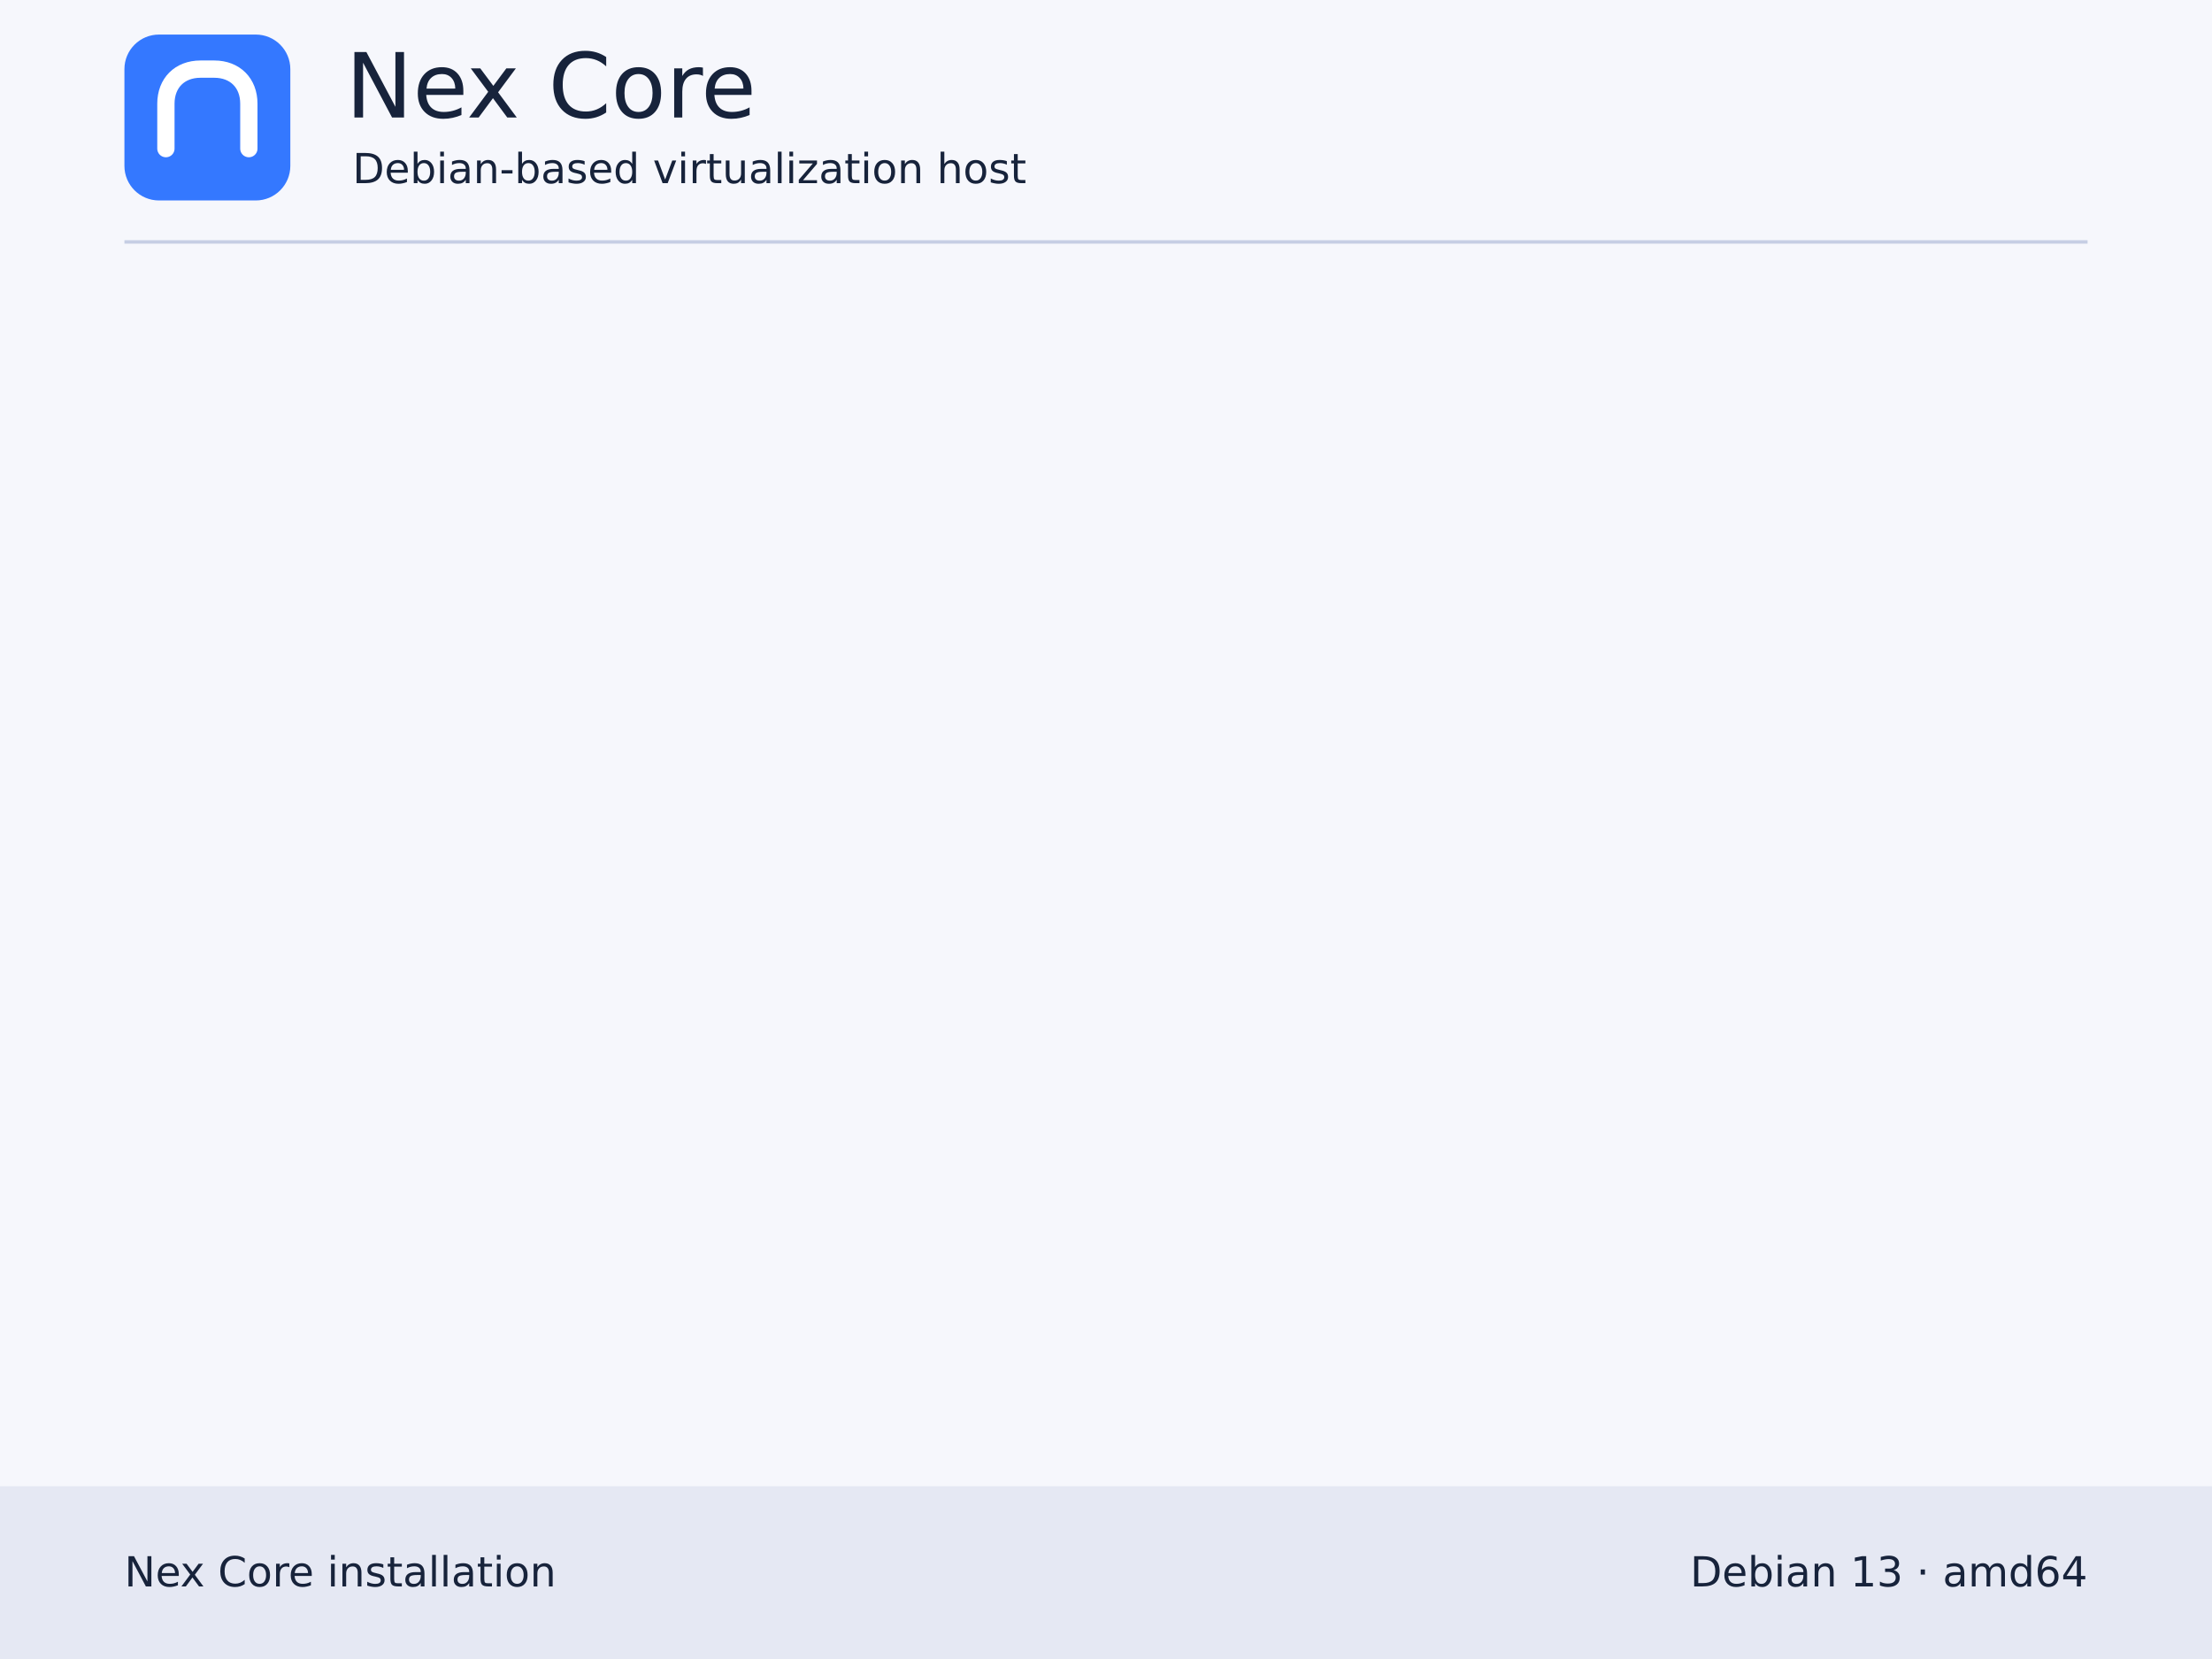
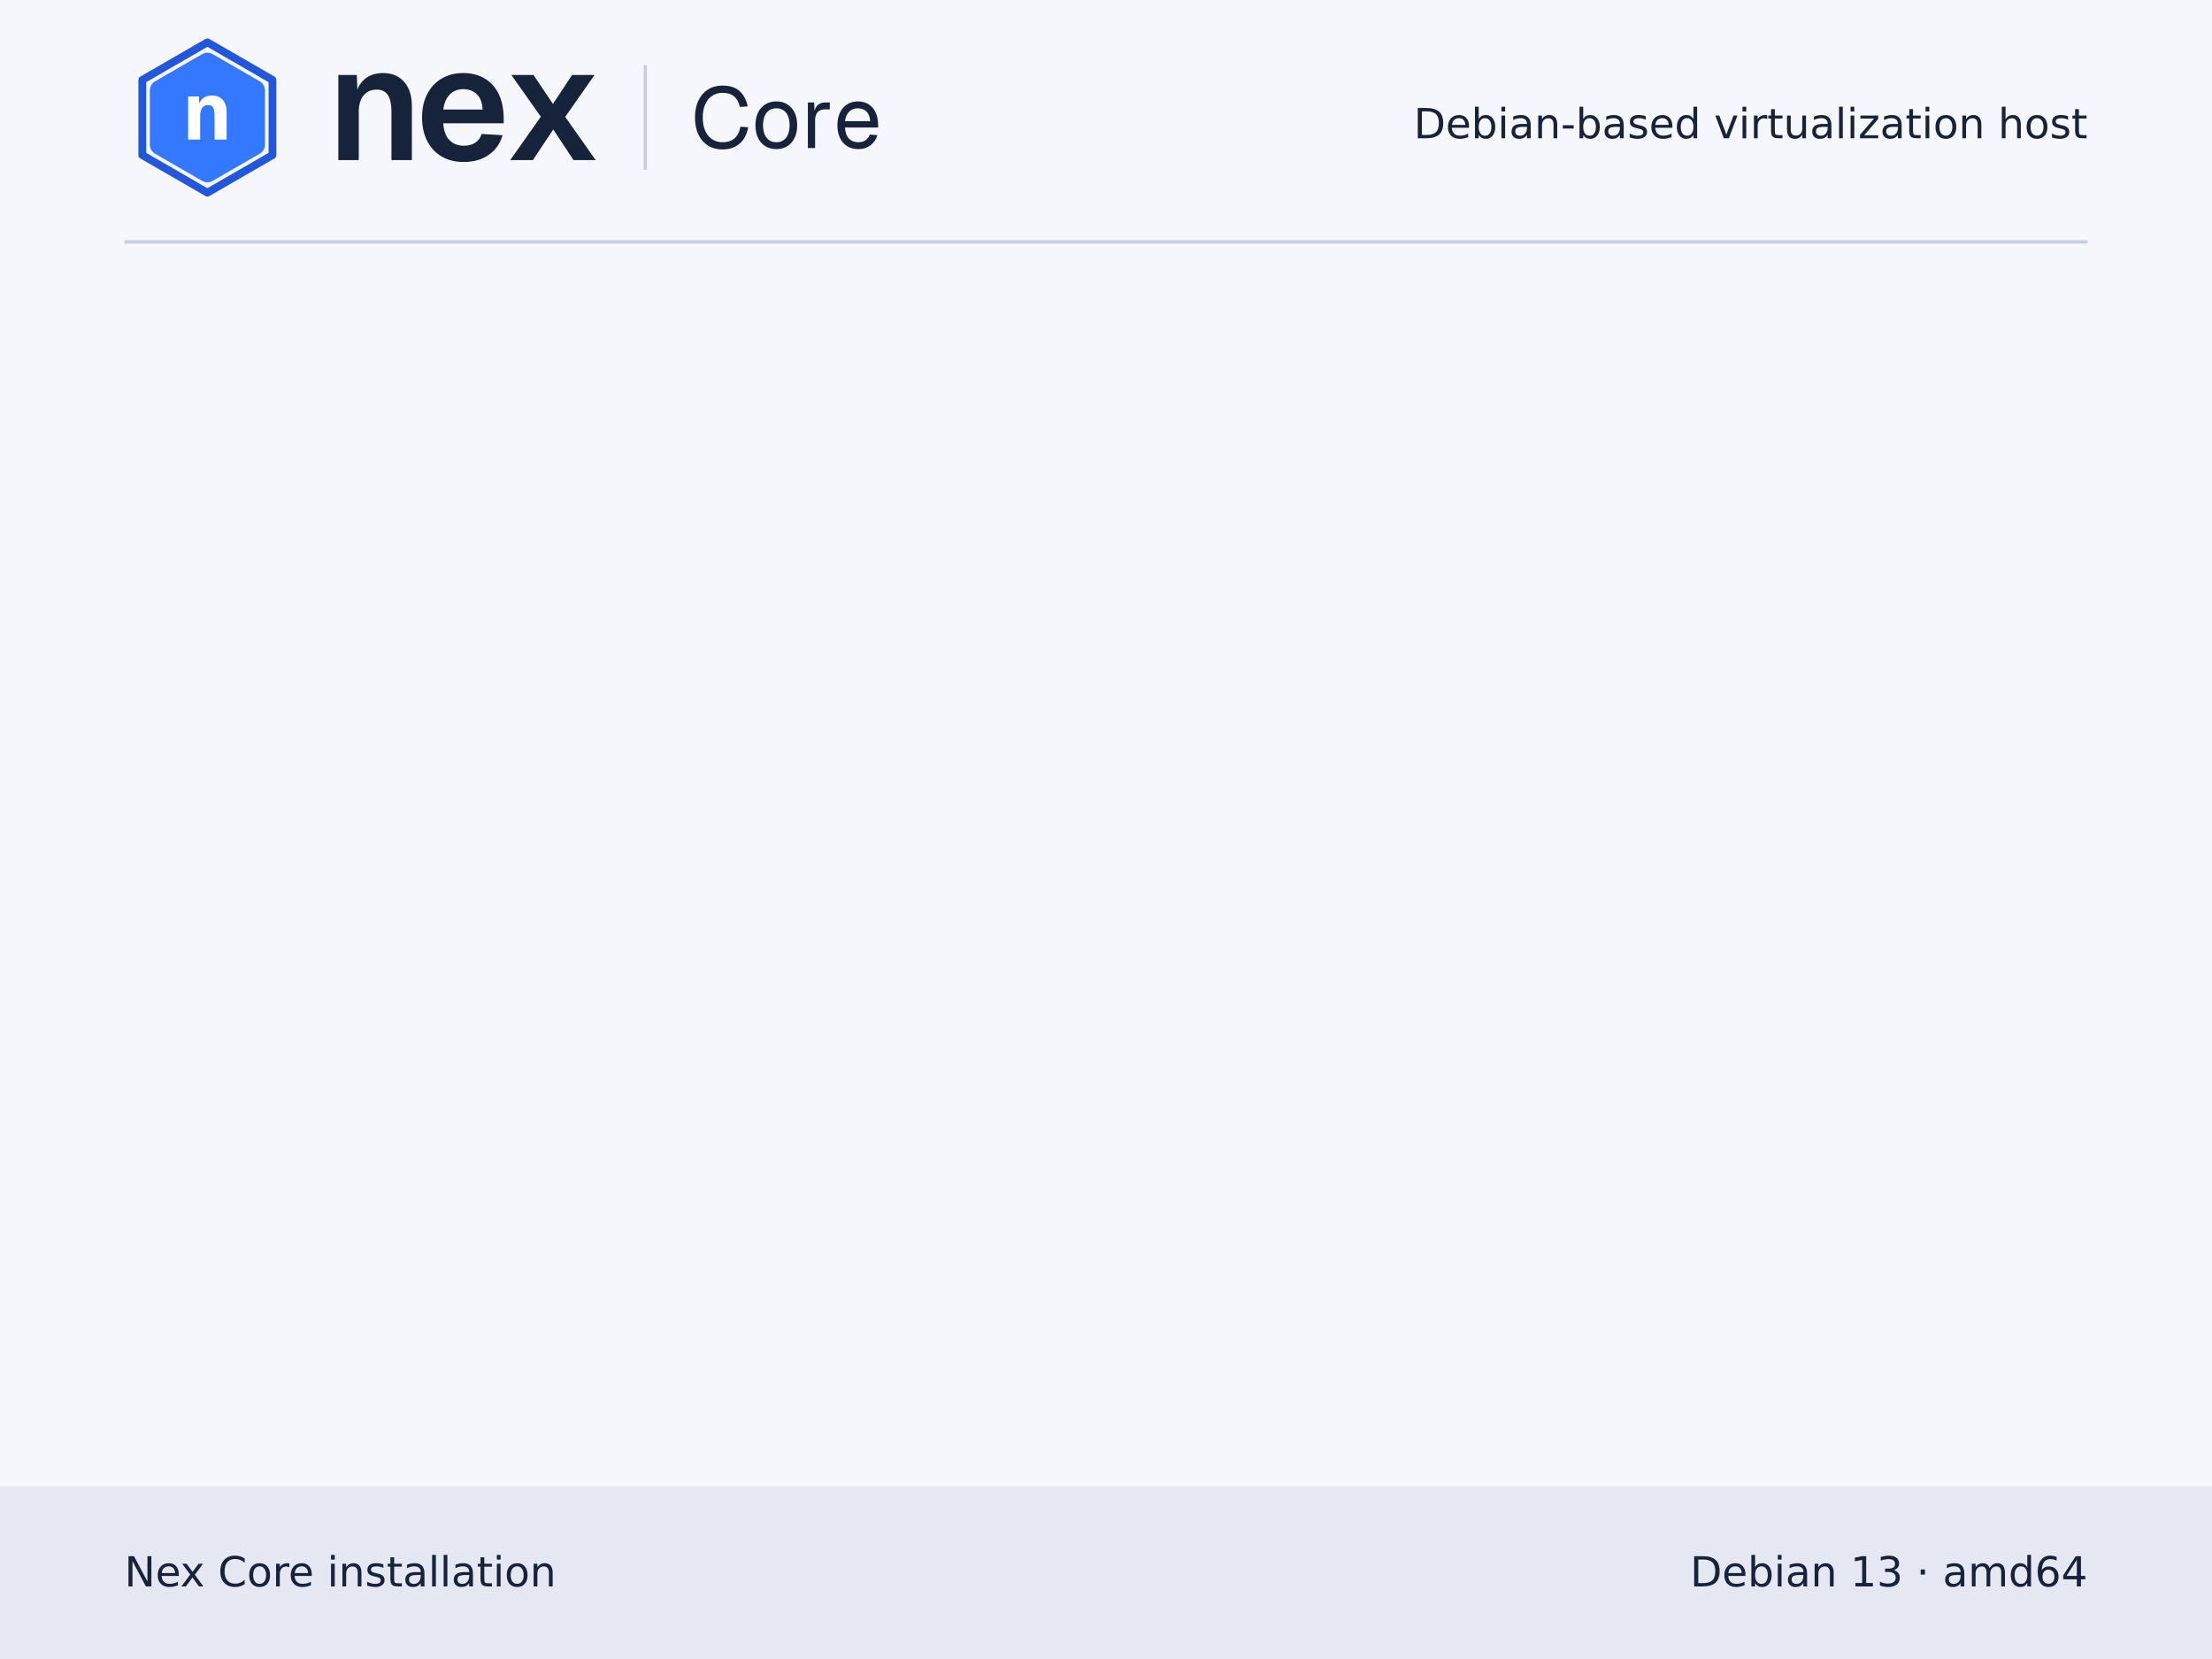
<svg xmlns="http://www.w3.org/2000/svg" width="640" height="480" viewBox="0 0 640 480">
  <rect width="640" height="480" fill="#F6F7FC" />
-   <rect x="36" y="10" width="48" height="48" rx="10" fill="#3478FF" />
-   <path d="M48 43V30C48 24 52 20 58 20H62C68 20 72 24 72 30V43" fill="none" stroke="#FFFFFF" stroke-width="5" stroke-linecap="round" />
-   <text x="100" y="34" font-family="DejaVu Sans, sans-serif" font-size="26" fill="#17233B">Nex Core</text>
-   <text x="102" y="53" font-family="DejaVu Sans, sans-serif" font-size="12" fill="#17233B">Debian-based virtualization host</text>
+   <g transform="translate(36 10) scale(0.6316) translate(0 8)">
+     <g transform="translate(0 -8.0) scale(1.1875)">
+       <polygon points="32.00,11.00 50.19,21.50 50.19,42.50 32.00,53.00 13.81,42.50 13.81,21.50" fill="#3478FF" stroke="#3478FF" stroke-width="8" stroke-linejoin="round" />
+       <path d="M24.57 40.5V23.872H28.758L28.944 28.743L28.355 28.588Q28.603 26.726 29.363 25.609Q30.123 24.493 31.271 23.996Q32.419 23.5 33.784 23.5Q35.583 23.5 36.839 24.276Q38.096 25.051 38.763 26.463Q39.43 27.874 39.43 29.797V40.5H34.776V31.349Q34.776 30.015 34.559 29.084Q34.342 28.153 33.784 27.672Q33.225 27.192 32.233 27.192Q30.775 27.192 29.999 28.262Q29.224 29.332 29.224 31.349V40.5Z" fill="#FFFFFF" />
+       <polygon points="32.00,3.00 57.11,17.50 57.11,46.50 32.00,61.00 6.89,46.50 6.89,17.50" fill="none" stroke="#2456D9" stroke-width="3" stroke-linejoin="round" />
+     </g>
+     <path d="M98.0 49.5V10.5H106.472L106.837 21.455L105.742 21.017Q106.326 16.927 108.152 14.444Q109.978 11.961 112.607 10.792Q115.236 9.624 118.376 9.624Q122.685 9.624 125.643 11.522Q128.601 13.421 130.135 16.744Q131.669 20.067 131.669 24.449V49.5H122.32V27.444Q122.32 24.157 121.663 21.893Q121.006 19.629 119.508 18.424Q118.011 17.219 115.528 17.219Q111.803 17.219 109.576 19.848Q107.348 22.478 107.348 27.444V49.5ZM155.478 50.376Q149.635 50.376 145.326 47.857Q141.017 45.337 138.68 40.736Q136.343 36.135 136.343 30.0Q136.343 23.865 138.68 19.301Q141.017 14.736 145.289 12.18Q149.562 9.624 155.258 9.624Q160.809 9.624 165.008 12.107Q169.208 14.59 171.472 19.264Q173.736 23.938 173.736 30.511V32.629H146.056Q146.348 37.742 148.868 40.334Q151.388 42.927 155.551 42.927Q158.691 42.927 160.772 41.503Q162.854 40.079 163.657 37.522L173.225 38.107Q171.618 43.803 166.907 47.09Q162.197 50.376 155.478 50.376ZM146.056 26.348H164.096Q163.803 21.601 161.393 19.301Q158.983 17.0 155.258 17.0Q151.534 17.0 149.087 19.41Q146.64 21.82 146.056 26.348ZM176.73 49.5 190.753 29.635 177.242 10.5H187.393L196.303 23.792L205.067 10.5H215.365L201.927 29.708L215.876 49.5H205.725L196.449 35.478L187.101 49.5Z" fill="#17233B" />
+     <rect x="237.88" y="6" width="1.5" height="48" fill="#17233B" opacity=".2" />
+     <path d="M273.957 44.632Q270.211 44.632 267.371 42.877Q264.531 41.122 262.954 37.848Q261.376 34.575 261.376 30.039Q261.376 25.504 262.954 22.211Q264.531 18.918 267.371 17.143Q270.211 15.368 273.957 15.368Q279.045 15.368 281.845 17.932Q284.645 20.495 285.513 24.912L281.924 25.149Q281.332 22.152 279.4 20.417Q277.467 18.681 273.957 18.681Q271.275 18.681 269.244 20.042Q267.213 21.402 266.07 23.946Q264.926 26.49 264.926 30.039Q264.926 33.589 266.07 36.113Q267.213 38.637 269.244 39.978Q271.275 41.319 273.957 41.319Q277.625 41.319 279.636 39.406Q281.648 37.493 282.16 34.22L285.749 34.457Q285.237 37.493 283.738 39.781Q282.239 42.068 279.774 43.35Q277.309 44.632 273.957 44.632ZM298.646 44.474Q295.767 44.474 293.597 43.133Q291.428 41.792 290.245 39.327Q289.062 36.862 289.062 33.549Q289.062 30.197 290.245 27.752Q291.428 25.307 293.597 23.966Q295.767 22.625 298.646 22.625Q301.524 22.625 303.674 23.966Q305.823 25.307 307.006 27.752Q308.19 30.197 308.19 33.549Q308.19 36.862 307.006 39.327Q305.823 41.792 303.674 43.133Q301.524 44.474 298.646 44.474ZM298.646 41.319Q301.524 41.319 303.122 39.248Q304.719 37.178 304.719 33.549Q304.719 29.921 303.122 27.851Q301.524 25.78 298.646 25.78Q295.767 25.78 294.15 27.851Q292.533 29.921 292.533 33.549Q292.533 37.178 294.15 39.248Q295.767 41.319 298.646 41.319ZM313.08 44.001V23.098H315.998L316.156 28.383L315.841 28.265Q316.235 25.583 317.556 24.341Q318.877 23.098 321.086 23.098H323.137V26.253H321.125Q319.548 26.253 318.503 26.825Q317.458 27.397 316.925 28.521Q316.393 29.645 316.393 31.38V44.001ZM336.191 44.474Q333.233 44.474 331.083 43.133Q328.934 41.792 327.771 39.327Q326.607 36.862 326.607 33.549Q326.607 30.237 327.771 27.791Q328.934 25.346 331.044 23.986Q333.154 22.625 336.033 22.625Q338.754 22.625 340.844 23.907Q342.935 25.189 344.098 27.634Q345.261 30.079 345.261 33.589V34.575H330.078Q330.275 37.927 331.872 39.623Q333.469 41.319 336.191 41.319Q338.241 41.319 339.563 40.353Q340.884 39.386 341.397 37.809L344.946 38.085Q344.118 40.885 341.811 42.679Q339.503 44.474 336.191 44.474ZM330.078 31.656H341.633Q341.397 28.62 339.878 27.2Q338.36 25.78 336.033 25.78Q333.627 25.78 332.069 27.259Q330.512 28.738 330.078 31.656Z" fill="#17233B" />
+   </g>
+   <text x="604" y="40" text-anchor="end" font-family="DejaVu Sans, sans-serif" font-size="12" fill="#17233B">Debian-based virtualization host</text>
  <path d="M36 70H604" stroke="#C6CEE4" />
  <rect y="430" width="640" height="50" fill="#E5E8F3" />
  <text x="36" y="459" font-family="DejaVu Sans, sans-serif" font-size="12" fill="#17233B">Nex Core installation</text>
  <text x="604" y="459" text-anchor="end" font-family="DejaVu Sans, sans-serif" font-size="12" fill="#17233B">Debian 13 · amd64</text>
</svg>
